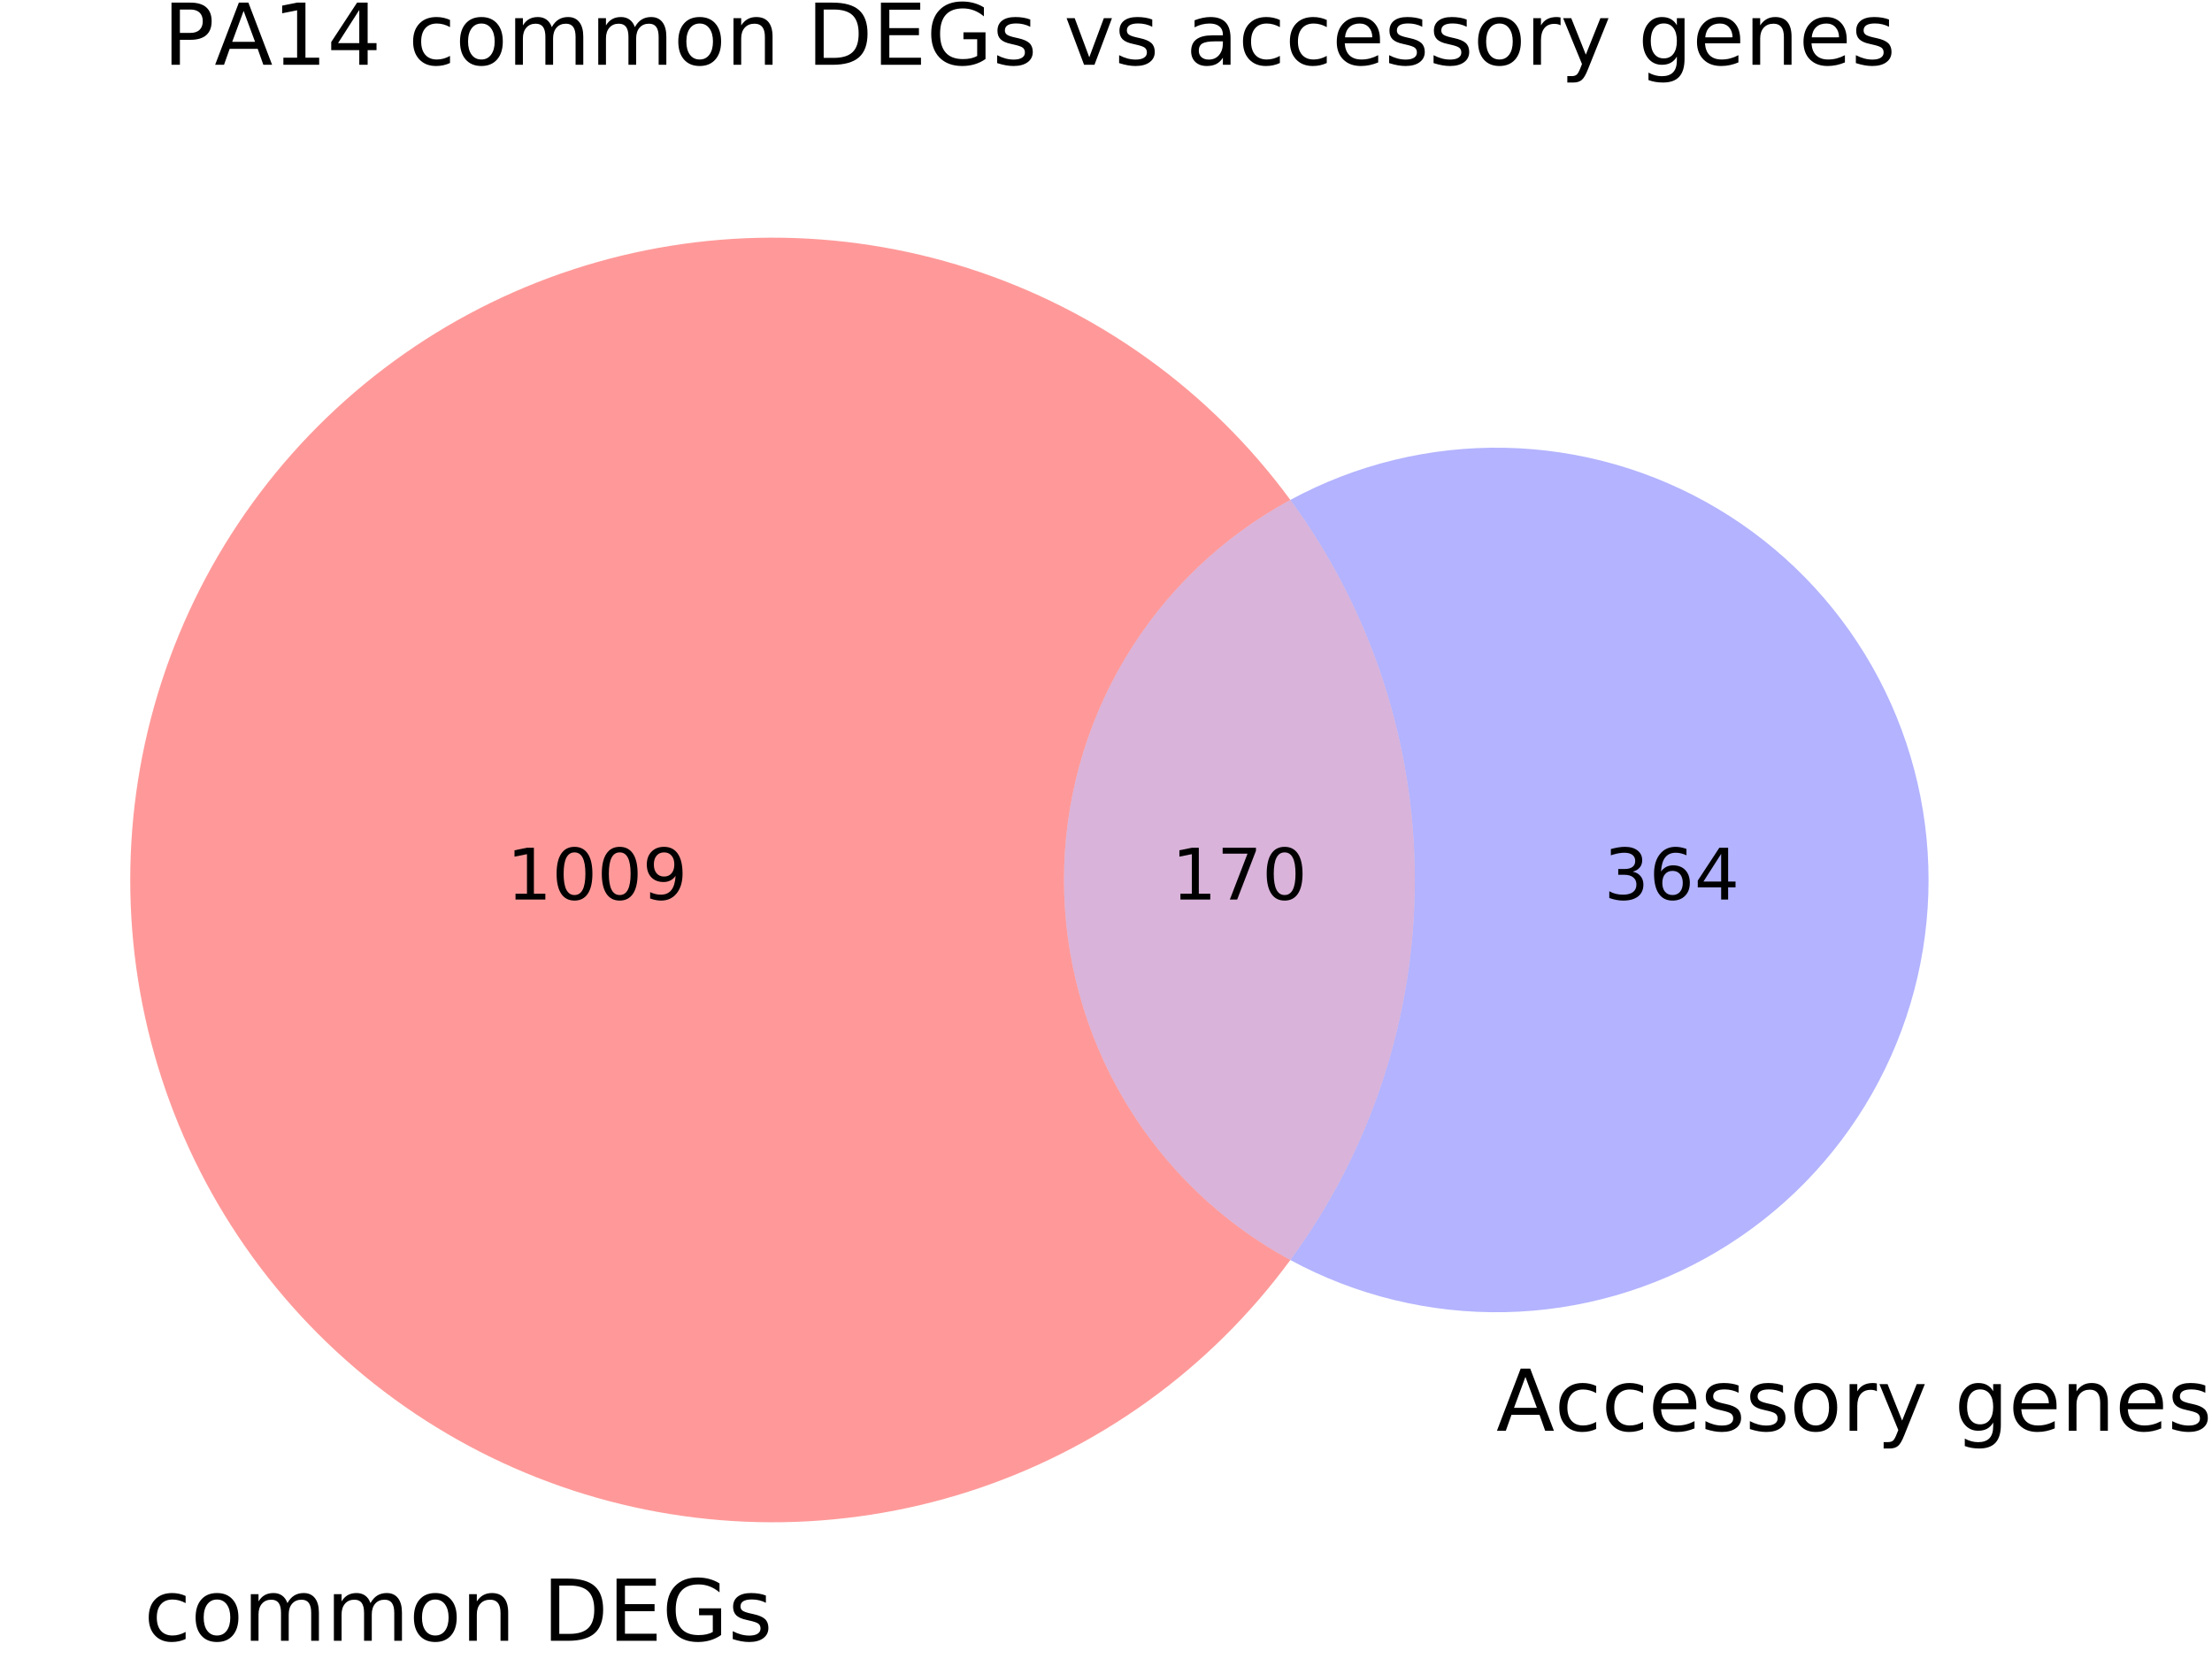
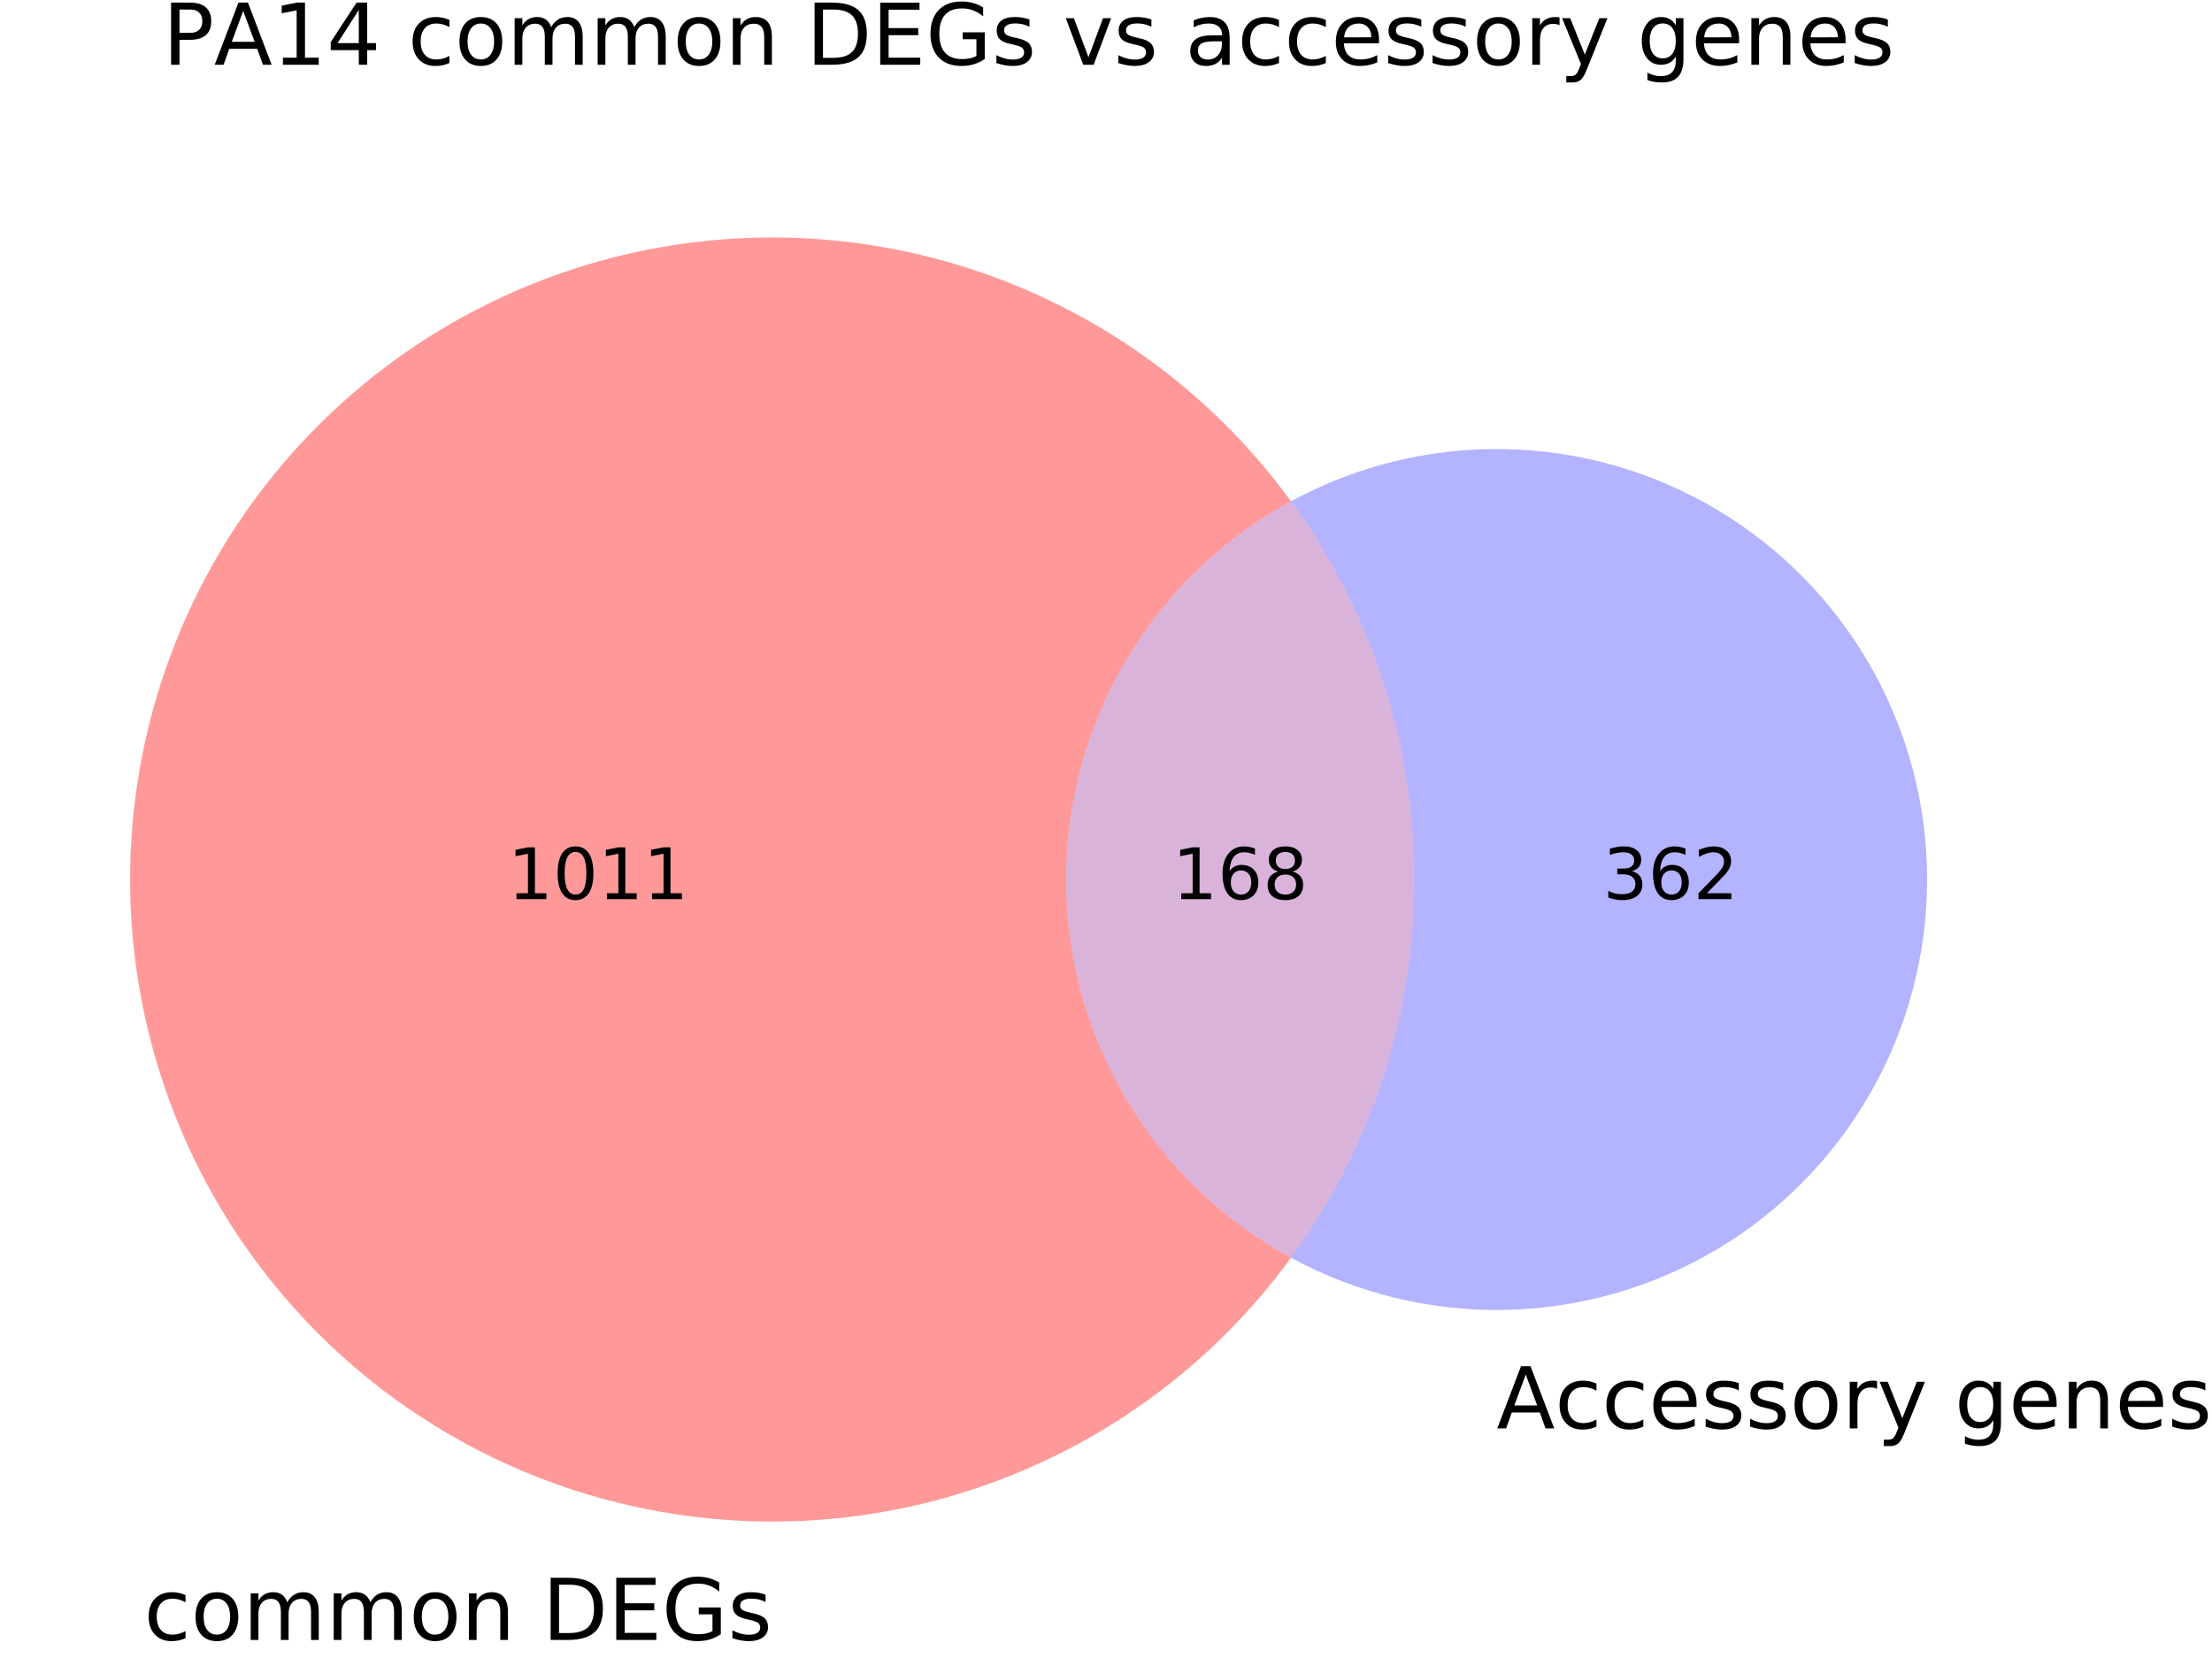
- <svg xmlns="http://www.w3.org/2000/svg" xmlns:xlink="http://www.w3.org/1999/xlink" height="233.405pt" version="1.1" viewBox="0 0 311.295 233.405" width="311.295pt">
+ <svg xmlns="http://www.w3.org/2000/svg" xmlns:xlink="http://www.w3.org/1999/xlink" height="233.404pt" version="1.1" viewBox="0 0 311.435 233.404" width="311.435pt">
  <defs>
    <style type="text/css">
*{stroke-linecap:butt;stroke-linejoin:round;}
  </style>
  </defs>
  <g id="figure_1">
    <g id="patch_1">
-       <path d="M 0 233.405 L 311.295 233.405 L 311.295 0 L 0 0 z " style="fill:none;" />
+       <path d="M 0 233.404 L 311.435 233.404 L 311.435 0 L 0 0 z " style="fill:none;" />
    </g>
    <g id="axes_1">
      <g id="patch_2">
-         <path clip-path="url(#p0df6a78ead)" d="M 181.589 177.324 C 171.956 172.104 163.91 164.377 158.304 154.964 C 152.698 145.55 149.739 134.794 149.739 123.838 C 149.739 112.882 152.698 102.126 158.304 92.713 C 163.91 83.299 171.956 75.573 181.589 70.353 C 175.988 62.721 169.222 56.016 161.539 50.485 C 153.857 44.953 145.353 40.662 136.339 37.77 C 127.325 34.877 117.912 33.418 108.445 33.447 C 98.979 33.476 89.575 34.992 80.579 37.939 C 71.582 40.886 63.105 45.228 55.456 50.807 C 47.807 56.385 41.082 63.131 35.527 70.796 C 29.972 78.462 25.656 86.953 22.736 95.958 C 19.816 104.963 18.329 114.371 18.329 123.838 C 18.329 133.305 19.816 142.713 22.736 151.718 C 25.656 160.724 29.972 169.214 35.527 176.88 C 41.082 184.546 47.807 191.291 55.456 196.869 C 63.105 202.448 71.582 206.79 80.579 209.737 C 89.575 212.685 98.979 214.2 108.445 214.229 C 117.912 214.258 127.325 212.799 136.339 209.907 C 145.353 207.014 153.857 202.723 161.539 197.192 C 169.222 191.66 175.988 184.955 181.589 177.324 " style="fill:#ff0000;opacity:0.4;" />
+         <path clip-path="url(#pb920233e85)" d="M 181.77 177.093 C 172.189 171.887 164.189 164.19 158.616 154.818 C 153.043 145.446 150.1 134.742 150.1 123.838 C 150.1 112.934 153.043 102.23 158.616 92.858 C 164.189 83.486 172.189 75.79 181.77 70.583 C 176.185 62.922 169.43 56.188 161.753 50.627 C 154.075 45.065 145.571 40.746 136.551 37.827 C 127.531 34.909 118.108 33.427 108.628 33.437 C 99.148 33.446 89.728 34.947 80.715 37.884 C 71.701 40.821 63.205 45.157 55.539 50.734 C 47.873 56.311 41.131 63.059 35.562 70.731 C 29.993 78.403 25.665 86.903 22.738 95.92 C 19.81 104.937 18.319 114.358 18.319 123.838 C 18.319 133.318 19.81 142.74 22.738 151.756 C 25.665 160.773 29.993 169.273 35.562 176.945 C 41.131 184.617 47.873 191.365 55.539 196.942 C 63.205 202.519 71.701 206.855 80.715 209.792 C 89.728 212.729 99.148 214.23 108.628 214.239 C 118.108 214.249 127.531 212.767 136.551 209.849 C 145.571 206.93 154.075 202.611 161.753 197.05 C 169.43 191.488 176.185 184.754 181.77 177.093 " style="fill:#ff0000;opacity:0.4;" />
      </g>
      <g id="patch_3">
-         <path clip-path="url(#p0df6a78ead)" d="M 181.589 70.353 C 192.971 85.86 199.111 104.602 199.111 123.838 C 199.111 143.074 192.971 161.817 181.589 177.324 C 190.855 182.344 201.268 184.872 211.804 184.659 C 222.34 184.445 232.643 181.498 241.697 176.106 C 250.752 170.714 258.252 163.06 263.459 153.898 C 268.667 144.736 271.405 134.377 271.405 123.838 C 271.405 113.3 268.667 102.94 263.459 93.778 C 258.252 84.616 250.752 76.963 241.697 71.571 C 232.643 66.179 222.34 63.231 211.804 63.017 C 201.268 62.804 190.855 65.332 181.589 70.353 " style="fill:#0000ff;opacity:0.3;" />
+         <path clip-path="url(#pb920233e85)" d="M 181.77 70.583 C 193.044 86.048 199.121 104.7 199.121 123.838 C 199.121 142.976 193.044 161.629 181.77 177.093 C 191.001 182.11 201.38 184.642 211.884 184.438 C 222.389 184.235 232.662 181.304 241.692 175.934 C 250.722 170.564 258.203 162.937 263.398 153.805 C 268.592 144.672 271.324 134.344 271.324 123.838 C 271.324 113.332 268.592 103.004 263.398 93.871 C 258.203 84.739 250.722 77.112 241.692 71.742 C 232.662 66.372 222.389 63.441 211.884 63.238 C 201.38 63.035 191.001 65.566 181.77 70.583 " style="fill:#0000ff;opacity:0.3;" />
      </g>
      <g id="patch_4">
-         <path clip-path="url(#p0df6a78ead)" d="M 181.589 177.324 C 192.971 161.817 199.111 143.074 199.111 123.838 C 199.111 104.602 192.971 85.86 181.589 70.353 C 171.956 75.573 163.91 83.299 158.304 92.713 C 152.698 102.126 149.739 112.882 149.739 123.838 C 149.739 134.794 152.698 145.55 158.304 154.964 C 163.91 164.377 171.956 172.104 181.589 177.324 " style="fill:#800080;opacity:0.3;" />
+         <path clip-path="url(#pb920233e85)" d="M 181.77 177.093 C 193.044 161.629 199.121 142.976 199.121 123.838 C 199.121 104.7 193.044 86.048 181.77 70.583 C 172.189 75.79 164.189 83.486 158.616 92.858 C 153.043 102.23 150.1 112.934 150.1 123.838 C 150.1 134.742 153.043 145.446 158.616 154.818 C 164.189 164.19 172.189 171.887 181.77 177.093 " style="fill:#800080;opacity:0.3;" />
      </g>
      <g id="text_1">
        <defs>
          <path d="M 12.406 8.297 L 28.516 8.297 L 28.516 63.922 L 10.984 60.406 L 10.984 69.391 L 28.422 72.906 L 38.281 72.906 L 38.281 8.297 L 54.391 8.297 L 54.391 0 L 12.406 0 z " id="DejaVuSans-49" />
          <path d="M 31.781 66.406 Q 24.172 66.406 20.328 58.906 Q 16.5 51.422 16.5 36.375 Q 16.5 21.391 20.328 13.891 Q 24.172 6.391 31.781 6.391 Q 39.453 6.391 43.281 13.891 Q 47.125 21.391 47.125 36.375 Q 47.125 51.422 43.281 58.906 Q 39.453 66.406 31.781 66.406 z M 31.781 74.219 Q 44.047 74.219 50.516 64.516 Q 56.984 54.828 56.984 36.375 Q 56.984 17.969 50.516 8.266 Q 44.047 -1.422 31.781 -1.422 Q 19.531 -1.422 13.062 8.266 Q 6.594 17.969 6.594 36.375 Q 6.594 54.828 13.062 64.516 Q 19.531 74.219 31.781 74.219 z " id="DejaVuSans-48" />
-           <path d="M 10.984 1.516 L 10.984 10.5 Q 14.703 8.734 18.5 7.812 Q 22.312 6.891 25.984 6.891 Q 35.75 6.891 40.891 13.453 Q 46.047 20.016 46.781 33.406 Q 43.953 29.203 39.594 26.953 Q 35.25 24.703 29.984 24.703 Q 19.047 24.703 12.672 31.312 Q 6.297 37.938 6.297 49.422 Q 6.297 60.641 12.938 67.422 Q 19.578 74.219 30.609 74.219 Q 43.266 74.219 49.922 64.516 Q 56.594 54.828 56.594 36.375 Q 56.594 19.141 48.406 8.859 Q 40.234 -1.422 26.422 -1.422 Q 22.703 -1.422 18.891 -0.688 Q 15.094 0.047 10.984 1.516 z M 30.609 32.422 Q 37.25 32.422 41.125 36.953 Q 45.016 41.5 45.016 49.422 Q 45.016 57.281 41.125 61.844 Q 37.25 66.406 30.609 66.406 Q 23.969 66.406 20.094 61.844 Q 16.219 57.281 16.219 49.422 Q 16.219 41.5 20.094 36.953 Q 23.969 32.422 30.609 32.422 z " id="DejaVuSans-57" />
        </defs>
-         <g transform="translate(71.30853 126.5975)scale(0.1 -0.1)">
+         <g transform="translate(71.48455 126.5975)scale(0.1 -0.1)">
          <use xlink:href="#DejaVuSans-49" />
          <use x="63.623" xlink:href="#DejaVuSans-48" />
-           <use x="127.246" xlink:href="#DejaVuSans-48" />
-           <use x="190.869" xlink:href="#DejaVuSans-57" />
+           <use x="127.246" xlink:href="#DejaVuSans-49" />
+           <use x="190.869" xlink:href="#DejaVuSans-49" />
        </g>
      </g>
      <g id="text_2">
        <defs>
          <path d="M 40.578 39.312 Q 47.656 37.797 51.625 33 Q 55.609 28.219 55.609 21.188 Q 55.609 10.406 48.188 4.484 Q 40.766 -1.422 27.094 -1.422 Q 22.516 -1.422 17.656 -0.516 Q 12.797 0.391 7.625 2.203 L 7.625 11.719 Q 11.719 9.328 16.594 8.109 Q 21.484 6.891 26.812 6.891 Q 36.078 6.891 40.938 10.547 Q 45.797 14.203 45.797 21.188 Q 45.797 27.641 41.281 31.266 Q 36.766 34.906 28.719 34.906 L 20.219 34.906 L 20.219 43.016 L 29.109 43.016 Q 36.375 43.016 40.234 45.922 Q 44.094 48.828 44.094 54.297 Q 44.094 59.906 40.109 62.906 Q 36.141 65.922 28.719 65.922 Q 24.656 65.922 20.016 65.031 Q 15.375 64.156 9.812 62.312 L 9.812 71.094 Q 15.438 72.656 20.344 73.438 Q 25.25 74.219 29.594 74.219 Q 40.828 74.219 47.359 69.109 Q 53.906 64.016 53.906 55.328 Q 53.906 49.266 50.438 45.094 Q 46.969 40.922 40.578 39.312 z " id="DejaVuSans-51" />
          <path d="M 33.016 40.375 Q 26.375 40.375 22.484 35.828 Q 18.609 31.297 18.609 23.391 Q 18.609 15.531 22.484 10.953 Q 26.375 6.391 33.016 6.391 Q 39.656 6.391 43.531 10.953 Q 47.406 15.531 47.406 23.391 Q 47.406 31.297 43.531 35.828 Q 39.656 40.375 33.016 40.375 z M 52.594 71.297 L 52.594 62.312 Q 48.875 64.062 45.094 64.984 Q 41.312 65.922 37.594 65.922 Q 27.828 65.922 22.672 59.328 Q 17.531 52.734 16.797 39.406 Q 19.672 43.656 24.016 45.922 Q 28.375 48.188 33.594 48.188 Q 44.578 48.188 50.953 41.516 Q 57.328 34.859 57.328 23.391 Q 57.328 12.156 50.688 5.359 Q 44.047 -1.422 33.016 -1.422 Q 20.359 -1.422 13.672 8.266 Q 6.984 17.969 6.984 36.375 Q 6.984 53.656 15.188 63.938 Q 23.391 74.219 37.203 74.219 Q 40.922 74.219 44.703 73.484 Q 48.484 72.75 52.594 71.297 z " id="DejaVuSans-54" />
-           <path d="M 37.797 64.312 L 12.891 25.391 L 37.797 25.391 z M 35.203 72.906 L 47.609 72.906 L 47.609 25.391 L 58.016 25.391 L 58.016 17.188 L 47.609 17.188 L 47.609 0 L 37.797 0 L 37.797 17.188 L 4.891 17.188 L 4.891 26.703 z " id="DejaVuSans-52" />
+           <path d="M 19.188 8.297 L 53.609 8.297 L 53.609 0 L 7.328 0 L 7.328 8.297 Q 12.938 14.109 22.625 23.891 Q 32.328 33.688 34.812 36.531 Q 39.547 41.844 41.422 45.531 Q 43.312 49.219 43.312 52.781 Q 43.312 58.594 39.234 62.25 Q 35.156 65.922 28.609 65.922 Q 23.969 65.922 18.812 64.312 Q 13.672 62.703 7.812 59.422 L 7.812 69.391 Q 13.766 71.781 18.938 73 Q 24.125 74.219 28.422 74.219 Q 39.75 74.219 46.484 68.547 Q 53.219 62.891 53.219 53.422 Q 53.219 48.922 51.531 44.891 Q 49.859 40.875 45.406 35.406 Q 44.188 33.984 37.641 27.219 Q 31.109 20.453 19.188 8.297 z " id="DejaVuSans-50" />
        </defs>
-         <g transform="translate(225.7145 126.5975)scale(0.1 -0.1)">
+         <g transform="translate(225.6787 126.5975)scale(0.1 -0.1)">
          <use xlink:href="#DejaVuSans-51" />
          <use x="63.623" xlink:href="#DejaVuSans-54" />
-           <use x="127.246" xlink:href="#DejaVuSans-52" />
+           <use x="127.246" xlink:href="#DejaVuSans-50" />
        </g>
      </g>
      <g id="text_3">
        <defs>
-           <path d="M 8.203 72.906 L 55.078 72.906 L 55.078 68.703 L 28.609 0 L 18.312 0 L 43.219 64.594 L 8.203 64.594 z " id="DejaVuSans-55" />
+           <path d="M 31.781 34.625 Q 24.75 34.625 20.719 30.859 Q 16.703 27.094 16.703 20.516 Q 16.703 13.922 20.719 10.156 Q 24.75 6.391 31.781 6.391 Q 38.812 6.391 42.859 10.172 Q 46.922 13.969 46.922 20.516 Q 46.922 27.094 42.891 30.859 Q 38.875 34.625 31.781 34.625 z M 21.922 38.812 Q 15.578 40.375 12.031 44.719 Q 8.5 49.078 8.5 55.328 Q 8.5 64.062 14.719 69.141 Q 20.953 74.219 31.781 74.219 Q 42.672 74.219 48.875 69.141 Q 55.078 64.062 55.078 55.328 Q 55.078 49.078 51.531 44.719 Q 48 40.375 41.703 38.812 Q 48.828 37.156 52.797 32.312 Q 56.781 27.484 56.781 20.516 Q 56.781 9.906 50.312 4.234 Q 43.844 -1.422 31.781 -1.422 Q 19.734 -1.422 13.25 4.234 Q 6.781 9.906 6.781 20.516 Q 6.781 27.484 10.781 32.312 Q 14.797 37.156 21.922 38.812 z M 18.312 54.391 Q 18.312 48.734 21.844 45.562 Q 25.391 42.391 31.781 42.391 Q 38.141 42.391 41.719 45.562 Q 45.312 48.734 45.312 54.391 Q 45.312 60.062 41.719 63.234 Q 38.141 66.406 31.781 66.406 Q 25.391 66.406 21.844 63.234 Q 18.312 60.062 18.312 54.391 z " id="DejaVuSans-56" />
        </defs>
-         <g transform="translate(164.8812 126.5975)scale(0.1 -0.1)">
+         <g transform="translate(165.0671 126.5975)scale(0.1 -0.1)">
          <use xlink:href="#DejaVuSans-49" />
-           <use x="63.623" xlink:href="#DejaVuSans-55" />
-           <use x="127.246" xlink:href="#DejaVuSans-48" />
+           <use x="63.623" xlink:href="#DejaVuSans-54" />
+           <use x="127.246" xlink:href="#DejaVuSans-56" />
        </g>
      </g>
      <g id="text_4">
        <defs>
          <path d="M 48.781 52.594 L 48.781 44.188 Q 44.969 46.297 41.141 47.344 Q 37.312 48.391 33.406 48.391 Q 24.656 48.391 19.812 42.844 Q 14.984 37.312 14.984 27.297 Q 14.984 17.281 19.812 11.734 Q 24.656 6.203 33.406 6.203 Q 37.312 6.203 41.141 7.25 Q 44.969 8.297 48.781 10.406 L 48.781 2.094 Q 45.016 0.344 40.984 -0.531 Q 36.969 -1.422 32.422 -1.422 Q 20.062 -1.422 12.781 6.344 Q 5.516 14.109 5.516 27.297 Q 5.516 40.672 12.859 48.328 Q 20.219 56 33.016 56 Q 37.156 56 41.109 55.141 Q 45.062 54.297 48.781 52.594 z " id="DejaVuSans-99" />
          <path d="M 30.609 48.391 Q 23.391 48.391 19.188 42.75 Q 14.984 37.109 14.984 27.297 Q 14.984 17.484 19.156 11.844 Q 23.344 6.203 30.609 6.203 Q 37.797 6.203 41.984 11.859 Q 46.188 17.531 46.188 27.297 Q 46.188 37.016 41.984 42.703 Q 37.797 48.391 30.609 48.391 z M 30.609 56 Q 42.328 56 49.016 48.375 Q 55.719 40.766 55.719 27.297 Q 55.719 13.875 49.016 6.219 Q 42.328 -1.422 30.609 -1.422 Q 18.844 -1.422 12.172 6.219 Q 5.516 13.875 5.516 27.297 Q 5.516 40.766 12.172 48.375 Q 18.844 56 30.609 56 z " id="DejaVuSans-111" />
          <path d="M 52 44.188 Q 55.375 50.25 60.062 53.125 Q 64.75 56 71.094 56 Q 79.641 56 84.281 50.016 Q 88.922 44.047 88.922 33.016 L 88.922 0 L 79.891 0 L 79.891 32.719 Q 79.891 40.578 77.094 44.375 Q 74.312 48.188 68.609 48.188 Q 61.625 48.188 57.562 43.547 Q 53.516 38.922 53.516 30.906 L 53.516 0 L 44.484 0 L 44.484 32.719 Q 44.484 40.625 41.703 44.406 Q 38.922 48.188 33.109 48.188 Q 26.219 48.188 22.156 43.531 Q 18.109 38.875 18.109 30.906 L 18.109 0 L 9.078 0 L 9.078 54.688 L 18.109 54.688 L 18.109 46.188 Q 21.188 51.219 25.484 53.609 Q 29.781 56 35.688 56 Q 41.656 56 45.828 52.969 Q 50 49.953 52 44.188 z " id="DejaVuSans-109" />
          <path d="M 54.891 33.016 L 54.891 0 L 45.906 0 L 45.906 32.719 Q 45.906 40.484 42.875 44.328 Q 39.844 48.188 33.797 48.188 Q 26.516 48.188 22.312 43.547 Q 18.109 38.922 18.109 30.906 L 18.109 0 L 9.078 0 L 9.078 54.688 L 18.109 54.688 L 18.109 46.188 Q 21.344 51.125 25.703 53.562 Q 30.078 56 35.797 56 Q 45.219 56 50.047 50.172 Q 54.891 44.344 54.891 33.016 z " id="DejaVuSans-110" />
          <path id="DejaVuSans-32" />
          <path d="M 19.672 64.797 L 19.672 8.109 L 31.594 8.109 Q 46.688 8.109 53.688 14.938 Q 60.688 21.781 60.688 36.531 Q 60.688 51.172 53.688 57.984 Q 46.688 64.797 31.594 64.797 z M 9.812 72.906 L 30.078 72.906 Q 51.266 72.906 61.172 64.094 Q 71.094 55.281 71.094 36.531 Q 71.094 17.672 61.125 8.828 Q 51.172 0 30.078 0 L 9.812 0 z " id="DejaVuSans-68" />
          <path d="M 9.812 72.906 L 55.906 72.906 L 55.906 64.594 L 19.672 64.594 L 19.672 43.016 L 54.391 43.016 L 54.391 34.719 L 19.672 34.719 L 19.672 8.297 L 56.781 8.297 L 56.781 0 L 9.812 0 z " id="DejaVuSans-69" />
          <path d="M 59.516 10.406 L 59.516 29.984 L 43.406 29.984 L 43.406 38.094 L 69.281 38.094 L 69.281 6.781 Q 63.578 2.734 56.688 0.656 Q 49.812 -1.422 42 -1.422 Q 24.906 -1.422 15.25 8.562 Q 5.609 18.562 5.609 36.375 Q 5.609 54.25 15.25 64.234 Q 24.906 74.219 42 74.219 Q 49.125 74.219 55.547 72.453 Q 61.969 70.703 67.391 67.281 L 67.391 56.781 Q 61.922 61.422 55.766 63.766 Q 49.609 66.109 42.828 66.109 Q 29.438 66.109 22.719 58.641 Q 16.016 51.172 16.016 36.375 Q 16.016 21.625 22.719 14.156 Q 29.438 6.688 42.828 6.688 Q 48.047 6.688 52.141 7.594 Q 56.25 8.5 59.516 10.406 z " id="DejaVuSans-71" />
          <path d="M 44.281 53.078 L 44.281 44.578 Q 40.484 46.531 36.375 47.5 Q 32.281 48.484 27.875 48.484 Q 21.188 48.484 17.844 46.438 Q 14.5 44.391 14.5 40.281 Q 14.5 37.156 16.891 35.375 Q 19.281 33.594 26.516 31.984 L 29.594 31.297 Q 39.156 29.25 43.188 25.516 Q 47.219 21.781 47.219 15.094 Q 47.219 7.469 41.188 3.016 Q 35.156 -1.422 24.609 -1.422 Q 20.219 -1.422 15.453 -0.562 Q 10.688 0.297 5.422 2 L 5.422 11.281 Q 10.406 8.688 15.234 7.391 Q 20.062 6.109 24.812 6.109 Q 31.156 6.109 34.562 8.281 Q 37.984 10.453 37.984 14.406 Q 37.984 18.062 35.516 20.016 Q 33.062 21.969 24.703 23.781 L 21.578 24.516 Q 13.234 26.266 9.516 29.906 Q 5.812 33.547 5.812 39.891 Q 5.812 47.609 11.281 51.797 Q 16.75 56 26.812 56 Q 31.781 56 36.172 55.266 Q 40.578 54.547 44.281 53.078 z " id="DejaVuSans-115" />
        </defs>
-         <g transform="translate(20.26875 230.9089)scale(0.12 -0.12)">
+         <g transform="translate(20.26875 230.9082)scale(0.12 -0.12)">
          <use xlink:href="#DejaVuSans-99" />
          <use x="54.98" xlink:href="#DejaVuSans-111" />
          <use x="116.162" xlink:href="#DejaVuSans-109" />
          <use x="213.574" xlink:href="#DejaVuSans-109" />
          <use x="310.986" xlink:href="#DejaVuSans-111" />
          <use x="372.168" xlink:href="#DejaVuSans-110" />
          <use x="435.547" xlink:href="#DejaVuSans-32" />
          <use x="467.334" xlink:href="#DejaVuSans-68" />
          <use x="544.336" xlink:href="#DejaVuSans-69" />
          <use x="607.52" xlink:href="#DejaVuSans-71" />
          <use x="685.01" xlink:href="#DejaVuSans-115" />
        </g>
      </g>
      <g id="text_5">
        <defs>
          <path d="M 34.188 63.188 L 20.797 26.906 L 47.609 26.906 z M 28.609 72.906 L 39.797 72.906 L 67.578 0 L 57.328 0 L 50.688 18.703 L 17.828 18.703 L 11.188 0 L 0.781 0 z " id="DejaVuSans-65" />
          <path d="M 56.203 29.594 L 56.203 25.203 L 14.891 25.203 Q 15.484 15.922 20.484 11.062 Q 25.484 6.203 34.422 6.203 Q 39.594 6.203 44.453 7.469 Q 49.312 8.734 54.109 11.281 L 54.109 2.781 Q 49.266 0.734 44.188 -0.344 Q 39.109 -1.422 33.891 -1.422 Q 20.797 -1.422 13.156 6.188 Q 5.516 13.812 5.516 26.812 Q 5.516 40.234 12.766 48.109 Q 20.016 56 32.328 56 Q 43.359 56 49.781 48.891 Q 56.203 41.797 56.203 29.594 z M 47.219 32.234 Q 47.125 39.594 43.094 43.984 Q 39.062 48.391 32.422 48.391 Q 24.906 48.391 20.391 44.141 Q 15.875 39.891 15.188 32.172 z " id="DejaVuSans-101" />
          <path d="M 41.109 46.297 Q 39.594 47.172 37.812 47.578 Q 36.031 48 33.891 48 Q 26.266 48 22.188 43.047 Q 18.109 38.094 18.109 28.812 L 18.109 0 L 9.078 0 L 9.078 54.688 L 18.109 54.688 L 18.109 46.188 Q 20.953 51.172 25.484 53.578 Q 30.031 56 36.531 56 Q 37.453 56 38.578 55.875 Q 39.703 55.766 41.062 55.516 z " id="DejaVuSans-114" />
          <path d="M 32.172 -5.078 Q 28.375 -14.844 24.75 -17.812 Q 21.141 -20.797 15.094 -20.797 L 7.906 -20.797 L 7.906 -13.281 L 13.188 -13.281 Q 16.891 -13.281 18.938 -11.516 Q 21 -9.766 23.484 -3.219 L 25.094 0.875 L 2.984 54.688 L 12.5 54.688 L 29.594 11.922 L 46.688 54.688 L 56.203 54.688 z " id="DejaVuSans-121" />
          <path d="M 45.406 27.984 Q 45.406 37.75 41.375 43.109 Q 37.359 48.484 30.078 48.484 Q 22.859 48.484 18.828 43.109 Q 14.797 37.75 14.797 27.984 Q 14.797 18.266 18.828 12.891 Q 22.859 7.516 30.078 7.516 Q 37.359 7.516 41.375 12.891 Q 45.406 18.266 45.406 27.984 z M 54.391 6.781 Q 54.391 -7.172 48.188 -13.984 Q 42 -20.797 29.203 -20.797 Q 24.469 -20.797 20.266 -20.094 Q 16.062 -19.391 12.109 -17.922 L 12.109 -9.188 Q 16.062 -11.328 19.922 -12.344 Q 23.781 -13.375 27.781 -13.375 Q 36.625 -13.375 41.016 -8.766 Q 45.406 -4.156 45.406 5.172 L 45.406 9.625 Q 42.625 4.781 38.281 2.391 Q 33.938 0 27.875 0 Q 17.828 0 11.672 7.656 Q 5.516 15.328 5.516 27.984 Q 5.516 40.672 11.672 48.328 Q 17.828 56 27.875 56 Q 33.938 56 38.281 53.609 Q 42.625 51.219 45.406 46.391 L 45.406 54.688 L 54.391 54.688 z " id="DejaVuSans-103" />
        </defs>
-         <g transform="translate(210.5718 201.3507)scale(0.12 -0.12)">
+         <g transform="translate(210.712 201.1185)scale(0.12 -0.12)">
          <use xlink:href="#DejaVuSans-65" />
          <use x="68.393" xlink:href="#DejaVuSans-99" />
          <use x="123.373" xlink:href="#DejaVuSans-99" />
          <use x="178.354" xlink:href="#DejaVuSans-101" />
          <use x="239.877" xlink:href="#DejaVuSans-115" />
          <use x="291.977" xlink:href="#DejaVuSans-115" />
          <use x="344.076" xlink:href="#DejaVuSans-111" />
          <use x="405.258" xlink:href="#DejaVuSans-114" />
          <use x="446.371" xlink:href="#DejaVuSans-121" />
          <use x="505.551" xlink:href="#DejaVuSans-32" />
          <use x="537.338" xlink:href="#DejaVuSans-103" />
          <use x="600.814" xlink:href="#DejaVuSans-101" />
          <use x="662.338" xlink:href="#DejaVuSans-110" />
          <use x="725.717" xlink:href="#DejaVuSans-101" />
          <use x="787.24" xlink:href="#DejaVuSans-115" />
        </g>
      </g>
      <g id="text_6">
        <defs>
          <path d="M 19.672 64.797 L 19.672 37.406 L 32.078 37.406 Q 38.969 37.406 42.719 40.969 Q 46.484 44.531 46.484 51.125 Q 46.484 57.672 42.719 61.234 Q 38.969 64.797 32.078 64.797 z M 9.812 72.906 L 32.078 72.906 Q 44.344 72.906 50.609 67.359 Q 56.891 61.812 56.891 51.125 Q 56.891 40.328 50.609 34.812 Q 44.344 29.297 32.078 29.297 L 19.672 29.297 L 19.672 0 L 9.812 0 z " id="DejaVuSans-80" />
+           <path d="M 37.797 64.312 L 12.891 25.391 L 37.797 25.391 z M 35.203 72.906 L 47.609 72.906 L 47.609 25.391 L 58.016 25.391 L 58.016 17.188 L 47.609 17.188 L 47.609 0 L 37.797 0 L 37.797 17.188 L 4.891 17.188 L 4.891 26.703 z " id="DejaVuSans-52" />
          <path d="M 2.984 54.688 L 12.5 54.688 L 29.594 8.797 L 46.688 54.688 L 56.203 54.688 L 35.688 0 L 23.484 0 z " id="DejaVuSans-118" />
          <path d="M 34.281 27.484 Q 23.391 27.484 19.188 25 Q 14.984 22.516 14.984 16.5 Q 14.984 11.719 18.141 8.906 Q 21.297 6.109 26.703 6.109 Q 34.188 6.109 38.703 11.406 Q 43.219 16.703 43.219 25.484 L 43.219 27.484 z M 52.203 31.203 L 52.203 0 L 43.219 0 L 43.219 8.297 Q 40.141 3.328 35.547 0.953 Q 30.953 -1.422 24.312 -1.422 Q 15.922 -1.422 10.953 3.297 Q 6 8.016 6 15.922 Q 6 25.141 12.172 29.828 Q 18.359 34.516 30.609 34.516 L 43.219 34.516 L 43.219 35.406 Q 43.219 41.609 39.141 45 Q 35.062 48.391 27.688 48.391 Q 23 48.391 18.547 47.266 Q 14.109 46.141 10.016 43.891 L 10.016 52.203 Q 14.938 54.109 19.578 55.047 Q 24.219 56 28.609 56 Q 40.484 56 46.344 49.844 Q 52.203 43.703 52.203 31.203 z " id="DejaVuSans-97" />
        </defs>
-         <g transform="translate(22.9571 9.118125)scale(0.12 -0.12)">
+         <g transform="translate(22.91147 9.118125)scale(0.12 -0.12)">
          <use xlink:href="#DejaVuSans-80" />
          <use x="60.209" xlink:href="#DejaVuSans-65" />
          <use x="128.617" xlink:href="#DejaVuSans-49" />
          <use x="192.24" xlink:href="#DejaVuSans-52" />
          <use x="255.863" xlink:href="#DejaVuSans-32" />
          <use x="287.65" xlink:href="#DejaVuSans-99" />
          <use x="342.631" xlink:href="#DejaVuSans-111" />
          <use x="403.812" xlink:href="#DejaVuSans-109" />
          <use x="501.225" xlink:href="#DejaVuSans-109" />
          <use x="598.637" xlink:href="#DejaVuSans-111" />
          <use x="659.818" xlink:href="#DejaVuSans-110" />
          <use x="723.197" xlink:href="#DejaVuSans-32" />
          <use x="754.984" xlink:href="#DejaVuSans-68" />
          <use x="831.986" xlink:href="#DejaVuSans-69" />
          <use x="895.17" xlink:href="#DejaVuSans-71" />
          <use x="972.66" xlink:href="#DejaVuSans-115" />
          <use x="1024.76" xlink:href="#DejaVuSans-32" />
          <use x="1056.547" xlink:href="#DejaVuSans-118" />
          <use x="1115.727" xlink:href="#DejaVuSans-115" />
          <use x="1167.826" xlink:href="#DejaVuSans-32" />
          <use x="1199.613" xlink:href="#DejaVuSans-97" />
          <use x="1260.893" xlink:href="#DejaVuSans-99" />
          <use x="1315.873" xlink:href="#DejaVuSans-99" />
          <use x="1370.854" xlink:href="#DejaVuSans-101" />
          <use x="1432.377" xlink:href="#DejaVuSans-115" />
          <use x="1484.477" xlink:href="#DejaVuSans-115" />
          <use x="1536.576" xlink:href="#DejaVuSans-111" />
          <use x="1597.758" xlink:href="#DejaVuSans-114" />
          <use x="1638.871" xlink:href="#DejaVuSans-121" />
          <use x="1698.051" xlink:href="#DejaVuSans-32" />
          <use x="1729.838" xlink:href="#DejaVuSans-103" />
          <use x="1793.314" xlink:href="#DejaVuSans-101" />
          <use x="1854.838" xlink:href="#DejaVuSans-110" />
          <use x="1918.217" xlink:href="#DejaVuSans-101" />
          <use x="1979.74" xlink:href="#DejaVuSans-115" />
        </g>
      </g>
    </g>
  </g>
  <defs>
-     <clipPath id="p0df6a78ead">
-       <rect height="217.44" width="289.734" x="0" y="15.118" />
+     <clipPath id="pb920233e85">
+       <rect height="217.44" width="289.642" x="0" y="15.118" />
    </clipPath>
  </defs>
</svg>
